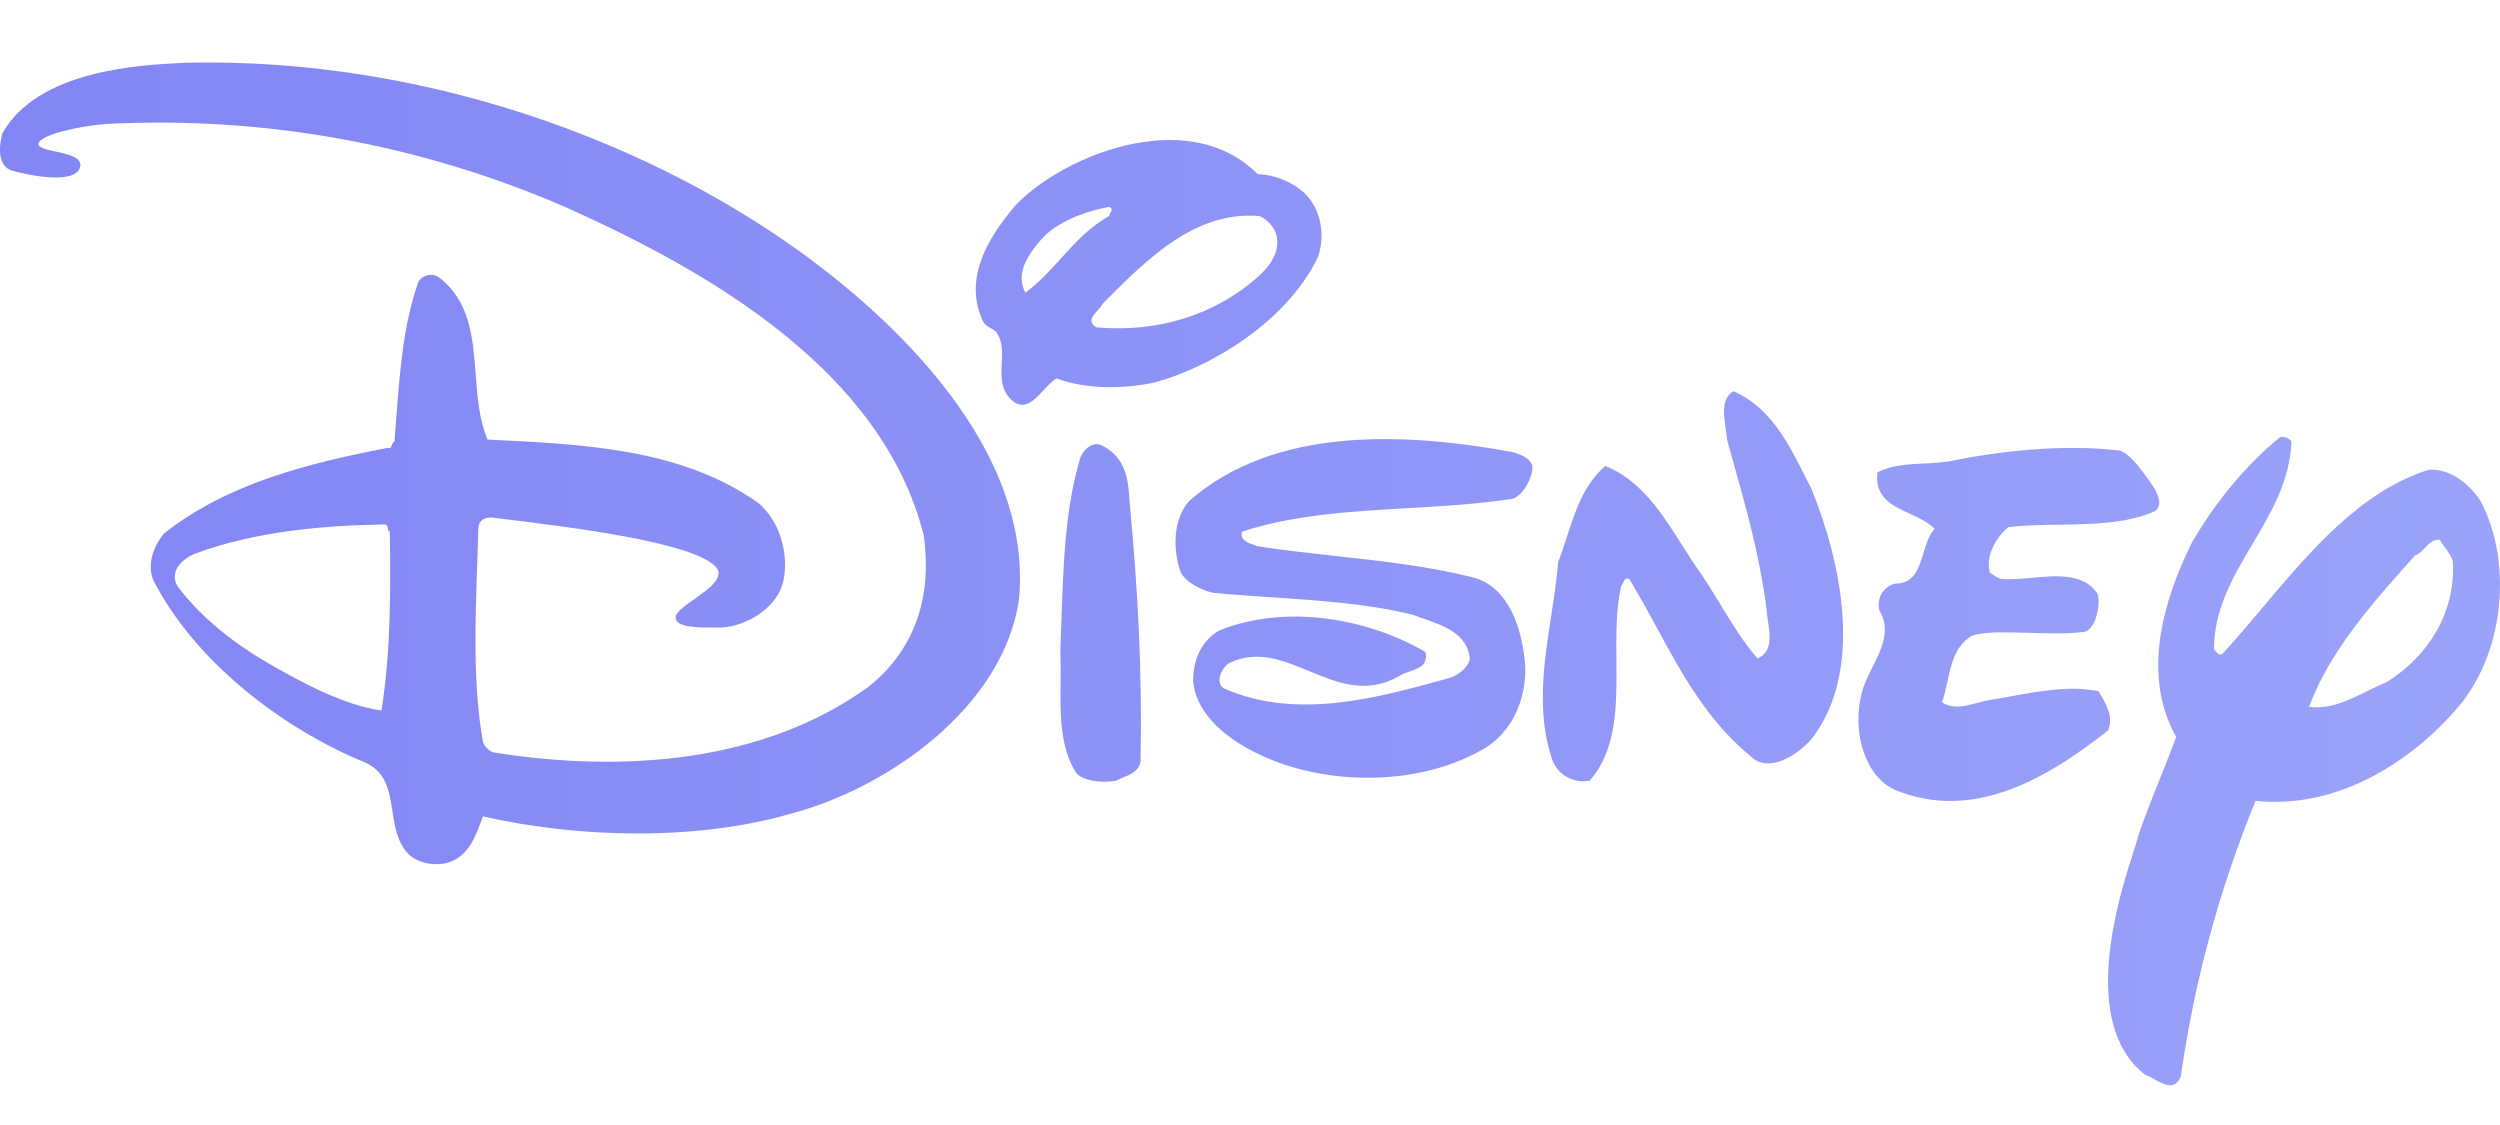
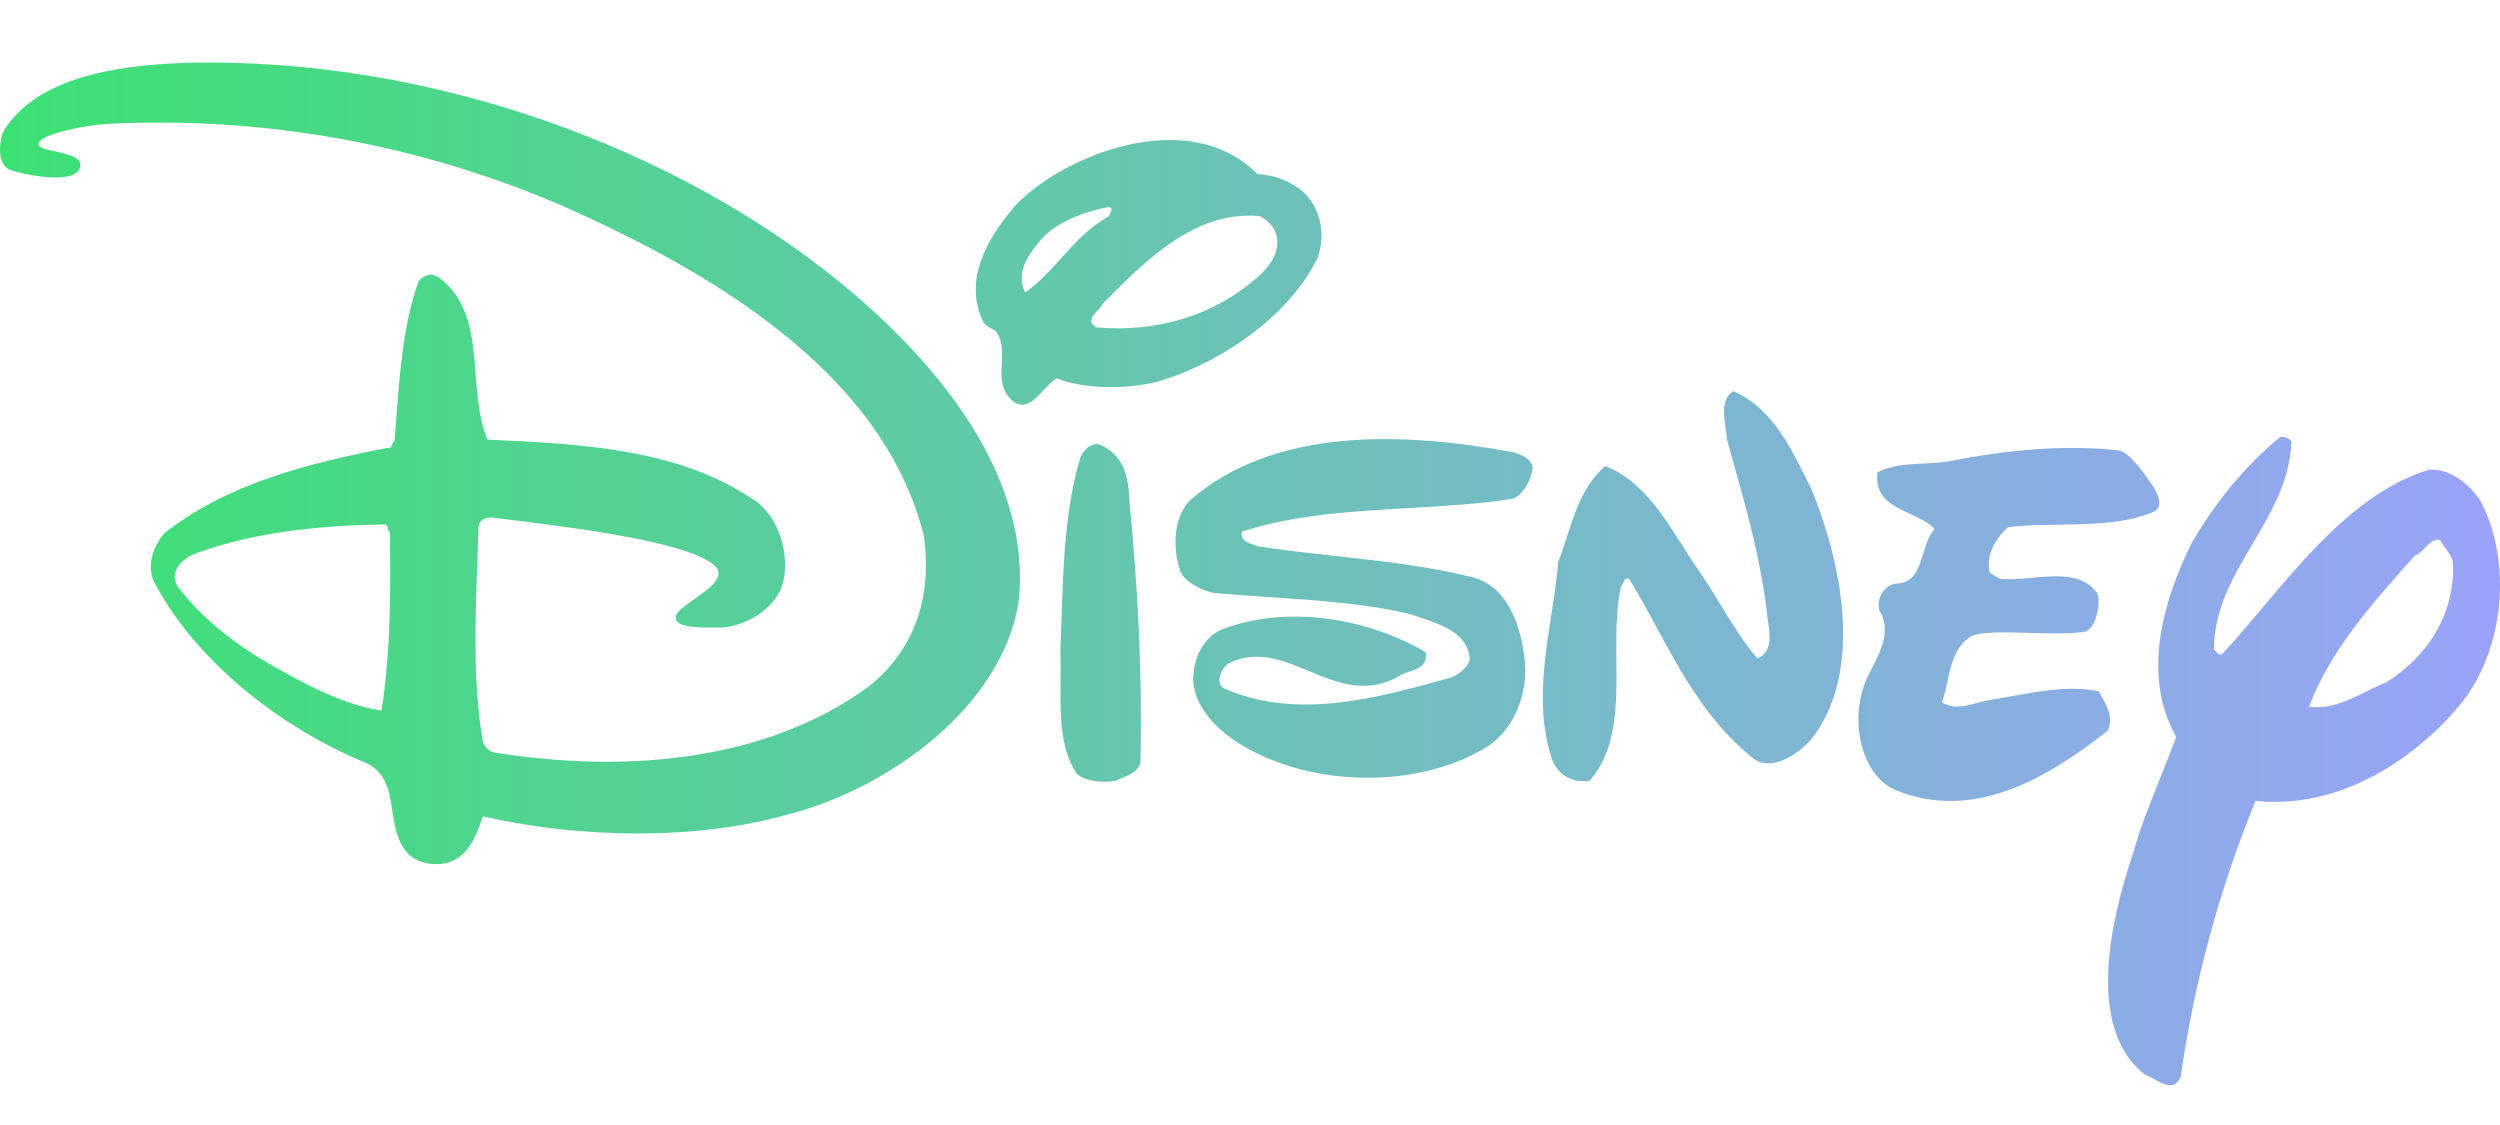
<svg xmlns="http://www.w3.org/2000/svg" width="80" height="36" fill="none">
  <path fill="url(#a)" fill-opacity=".8" fill-rule="evenodd" d="M26.787 8.958c2.724 2.202 6.257 5.955 5.814 10.276-.531 3.416-4.19 5.985-7.29 6.802-3.01.876-6.787.788-9.857.088l-.04.11c-.195.531-.415 1.131-1.022 1.35-.413.145-.944.058-1.269-.205-.404-.374-.486-.903-.566-1.422-.1-.654-.198-1.292-.939-1.584-2.597-1.08-5.4-3.212-6.728-5.84-.177-.525.029-1.05.354-1.459 2.036-1.605 4.603-2.247 7.171-2.744.084.033.1-.018.122-.08.015-.046.033-.099.085-.124.022-.262.042-.524.062-.786.114-1.493.228-2.982.705-4.323a.464.464 0 0 1 .65-.146c1.003.758 1.093 1.93 1.182 3.107.056.726.111 1.454.381 2.089 3.099.146 6.198.292 8.647 2.015.827.67 1.028 1.953.767 2.686-.26.731-1.121 1.255-1.918 1.313h-.165c-.55.005-1.364.012-1.31-.35.022-.154.293-.346.589-.555.474-.335 1.01-.714.68-1.051-.769-.785-4.6-1.252-6.992-1.544l-.027-.004c-.295-.058-.566.03-.566.35-.01.37-.023.746-.036 1.127-.067 1.9-.136 3.9.183 5.676.03.146.207.322.355.35 4.22.672 8.676.292 11.981-2.102 1.535-1.225 2.037-2.949 1.77-4.846-1.327-5.284-6.905-8.467-11.479-10.51A32.589 32.589 0 0 0 3.414 3.966c-.841.06-2.174.348-2.184.642-.004.122.254.178.544.24.412.09.89.192.784.519-.182.557-1.726.226-2.184.088-.457-.14-.413-.789-.295-1.197C1.23 2.243 4.442 2.08 5.893 2.01c8.027-.205 15.789 2.819 20.894 6.948ZM40.243 5.57c.544.025 1.064.23 1.476.584.56.525.708 1.401.442 2.102-1.032 2.102-3.487 3.506-5.164 3.97-1.004.233-2.272.233-3.187-.117-.144.085-.28.232-.417.379-.286.307-.575.619-.941.38-.442-.341-.419-.79-.396-1.239.018-.346.036-.691-.161-.984a.47.47 0 0 0-.175-.133c-.096-.053-.203-.111-.271-.242-.62-1.343.147-2.627 1.003-3.649 1.426-1.574 5.519-3.328 7.791-1.051Zm-4.749 1.05c-.797.147-1.697.49-2.183 1.052-.487.562-.797 1.11-.502 1.693.453-.333.804-.721 1.152-1.107.446-.495.887-.984 1.534-1.345 0-.041.022-.08.043-.115.037-.064.07-.12-.044-.177Zm-.206 3.096c1.446-1.46 2.98-2.978 5.017-2.802.205.087.413.291.502.495.206.526-.089 1.022-.502 1.402-1.417 1.285-3.276 1.839-5.224 1.664-.287-.183-.118-.365.041-.538.07-.076.139-.15.166-.221Zm22.663 5.896c.944 2.277 1.74 5.868 0 8.058-.472.525-1.298 1.01-1.83.613-1.45-1.152-2.277-2.675-3.105-4.198a36.164 36.164 0 0 0-.878-1.554c-.12-.059-.159.029-.199.119a.38.38 0 0 1-.067.115c-.161.734-.154 1.55-.147 2.366.013 1.424.025 2.85-.856 3.852-.531.087-1.028-.183-1.21-.7-.493-1.506-.255-3.058-.02-4.59a25.9 25.9 0 0 0 .226-1.716c.103-.263.191-.537.28-.812.268-.825.539-1.662 1.225-2.254 1.139.45 1.82 1.527 2.465 2.545.19.301.379.598.574.871.227.33.437.676.648 1.022.366.602.732 1.203 1.182 1.722.483-.205.404-.737.337-1.19-.02-.129-.038-.25-.042-.357-.208-1.671-.645-3.229-1.09-4.813l-.18-.646c-.006-.1-.023-.215-.041-.337-.066-.446-.145-.981.248-1.21 1.18.518 1.753 1.656 2.28 2.702.067.133.133.264.2.392Zm-9.56.35c.295-.065.65-.612.65-1.05-.087-.254-.337-.344-.566-.427l-.026-.01c-3.482-.642-7.643-.846-10.387 1.548-.531.584-.531 1.547-.295 2.248.122.328.649.613 1.062.7.625.06 1.254.101 1.882.143 1.538.103 3.068.205 4.492.558.103.04.215.078.331.118.648.223 1.424.49 1.5 1.282-.03.263-.355.526-.62.613l-.023.007c-2.296.64-4.884 1.362-7.208.344-.31-.154-.118-.643.148-.818.903-.432 1.724-.09 2.559.256.911.378 1.837.763 2.9.153.088-.06.204-.1.32-.14.29-.1.591-.203.508-.62-1.83-1.079-4.457-1.546-6.582-.7-.53.28-.85.864-.856 1.606.06.934.866 1.69 1.712 2.16 2.214 1.255 5.549 1.313 7.732-.059.886-.613 1.235-1.7 1.18-2.598-.088-1.138-.512-2.509-1.682-2.803-1.413-.354-2.899-.518-4.38-.681-.838-.093-1.675-.185-2.496-.311-.037-.016-.078-.03-.122-.045-.205-.072-.453-.158-.38-.422 1.643-.542 3.479-.648 5.31-.754 1.129-.065 2.256-.13 3.336-.297Zm-12.248.06c.265 2.803.413 5.402.354 8.35-.047.3-.333.418-.597.526-.07.029-.138.057-.2.087-.472.088-1.082-.012-1.269-.262-.513-.818-.503-1.851-.493-2.875.003-.33.006-.659-.008-.979.014-.34.026-.685.037-1.032.058-1.77.119-3.605.612-5.215.113-.28.443-.526.708-.351.708.35.826 1.051.856 1.752Zm32.787.349c.29-.158.142-.523 0-.76-.295-.437-.767-1.126-1.12-1.196-1.772-.204-3.72 0-5.46.35a7.687 7.687 0 0 1-.778.066c-.523.026-1.041.051-1.495.285-.096.805.48 1.069 1.046 1.328.297.136.59.271.784.482-.186.205-.274.497-.361.785-.15.49-.294.967-.908.967-.354.088-.59.438-.502.847.38.633.082 1.225-.213 1.814-.14.28-.281.56-.348.842-.325 1.226.103 2.669 1.063 3.094 2.556 1.058 4.956-.438 6.816-1.898.183-.411-.025-.777-.218-1.118l-.077-.137c-.884-.19-1.847-.014-2.762.152-.214.04-.425.078-.632.11-.175.024-.343.07-.507.113-.394.105-.76.203-1.116-.024.079-.216.129-.448.18-.678.118-.55.237-1.096.735-1.424.315-.164 1.058-.143 1.852-.12.61.018 1.25.037 1.75-.027.421-.022.593-.995.442-1.256-.445-.628-1.3-.55-2.096-.477-.314.028-.618.056-.885.04-.122.012-.227-.06-.335-.134-.036-.024-.072-.049-.108-.07-.148-.526.177-1.11.59-1.46.524-.06 1.078-.069 1.634-.077 1.074-.018 2.154-.035 3.03-.42ZM6.246 17.716c1.89-.7 4.043-.905 6.08-.934.078.03.081.078.085.124.003.041.007.082.063.11.029 1.955.029 3.823-.266 5.721-1.24-.175-2.602-.927-3.63-1.518-1.028-.592-2.125-1.43-2.893-2.452-.295-.497.178-.905.561-1.051Zm67.08-3.59c-.043 1.25-.645 2.267-1.245 3.28-.618 1.045-1.234 2.086-1.234 3.375a.92.92 0 0 1 .052.056c.064.073.12.137.214.091.43-.464.858-.973 1.295-1.492 1.516-1.798 3.14-3.726 5.316-4.405.738-.058 1.406.576 1.682 1.051.974 1.927.739 4.642-.619 6.393-1.401 1.72-3.837 3.445-6.61 3.153a37.128 37.128 0 0 0-2.392 8.817c-.177.461-.54.26-.858.084a1.872 1.872 0 0 0-.292-.143c-2.135-1.669-.797-5.794-.371-7.105.05-.156.088-.273.106-.34.104-.406.407-1.166.734-1.988.18-.454.369-.927.535-1.37-1.121-1.984-.413-4.378.501-6.218.708-1.226 1.683-2.452 2.834-3.386.146 0 .264.03.353.146ZM77.6 17.53c.136-.143.272-.287.478-.253.046.09.11.176.174.263.1.138.203.277.24.438.088 1.606-.768 3.007-2.125 3.853-.21.085-.42.188-.629.292-.584.289-1.177.582-1.85.496.678-1.808 2.034-3.325 3.39-4.842l.004-.004c.123-.036.22-.14.318-.243Z" clip-rule="evenodd" />
  <defs>
    <linearGradient id="a" x1="0" x2="80" y1="18.364" y2="18.364" gradientUnits="userSpaceOnUse">
-       <stop stop-color="#6366F1" />
+       <stop stop-color="#0BDA51" />
      <stop offset="1" stop-color="#818CF8" />
    </linearGradient>
  </defs>
</svg>
